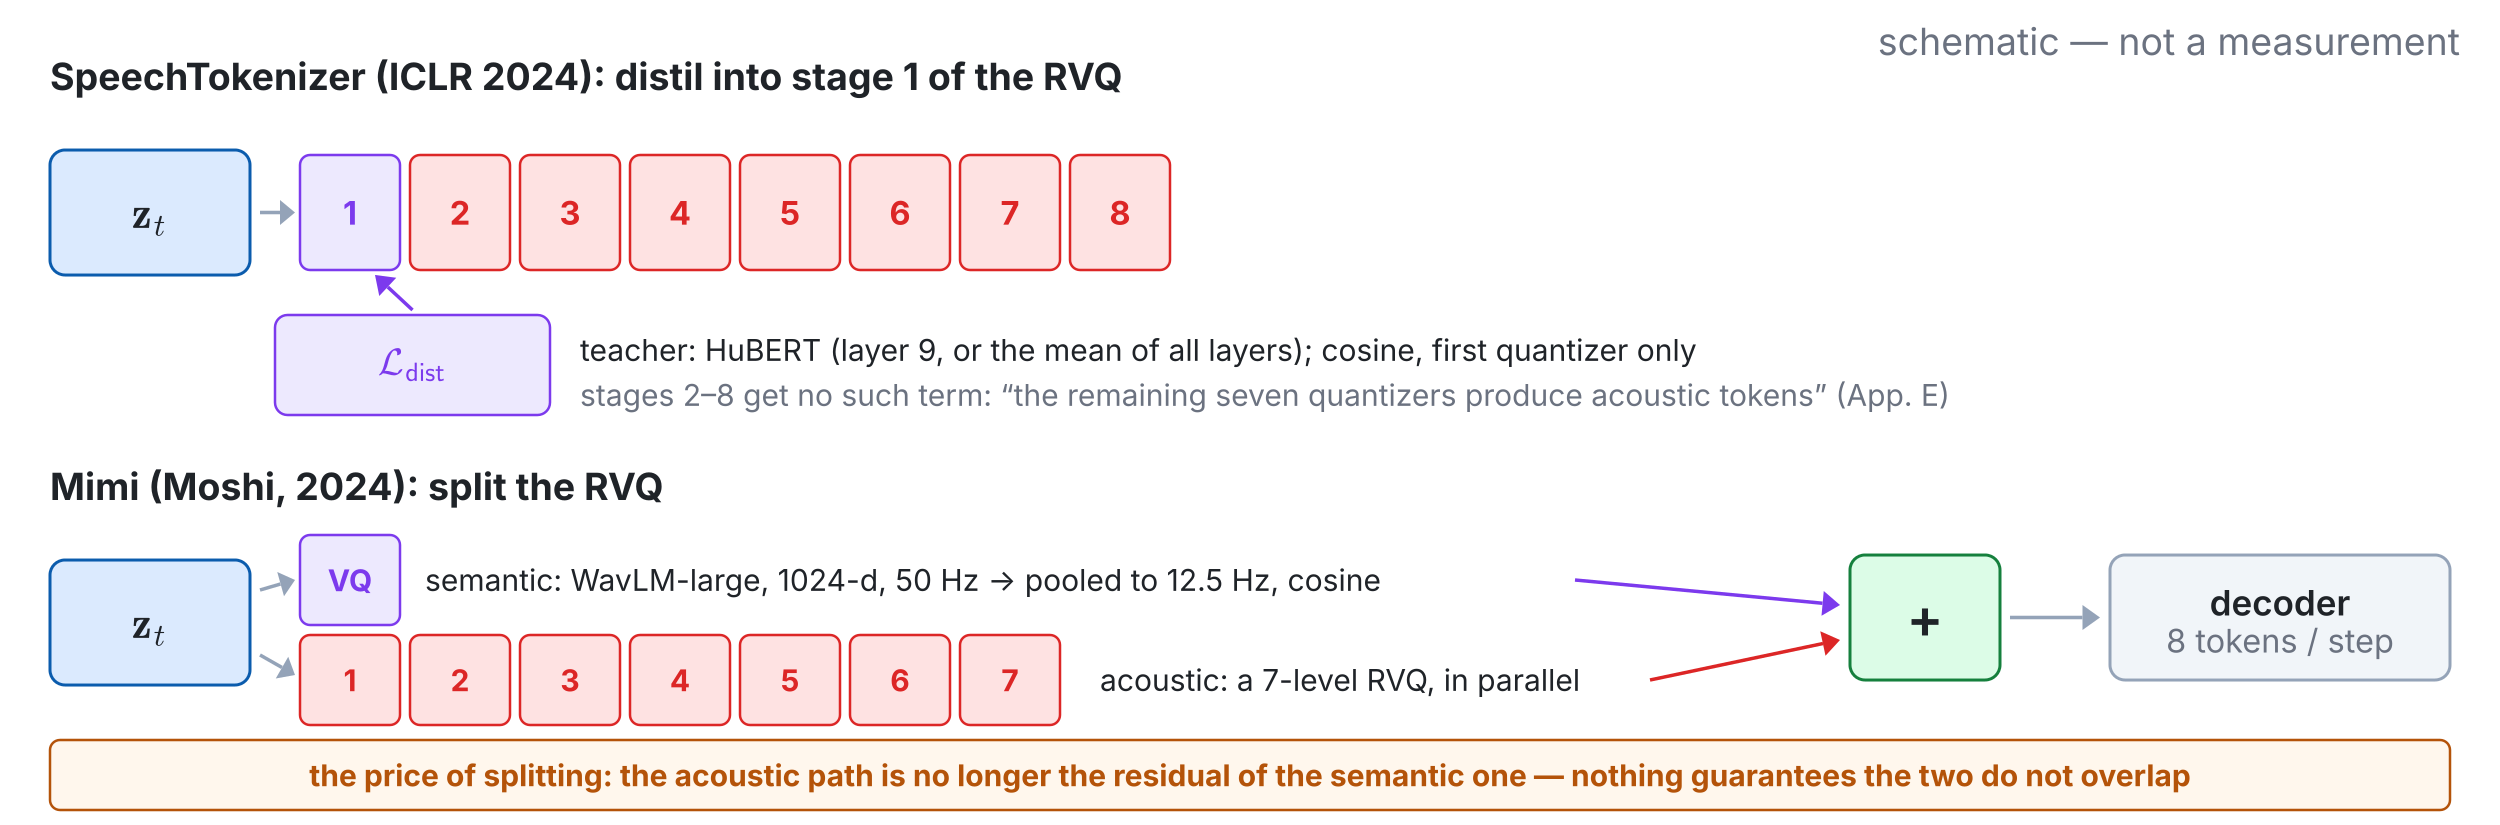
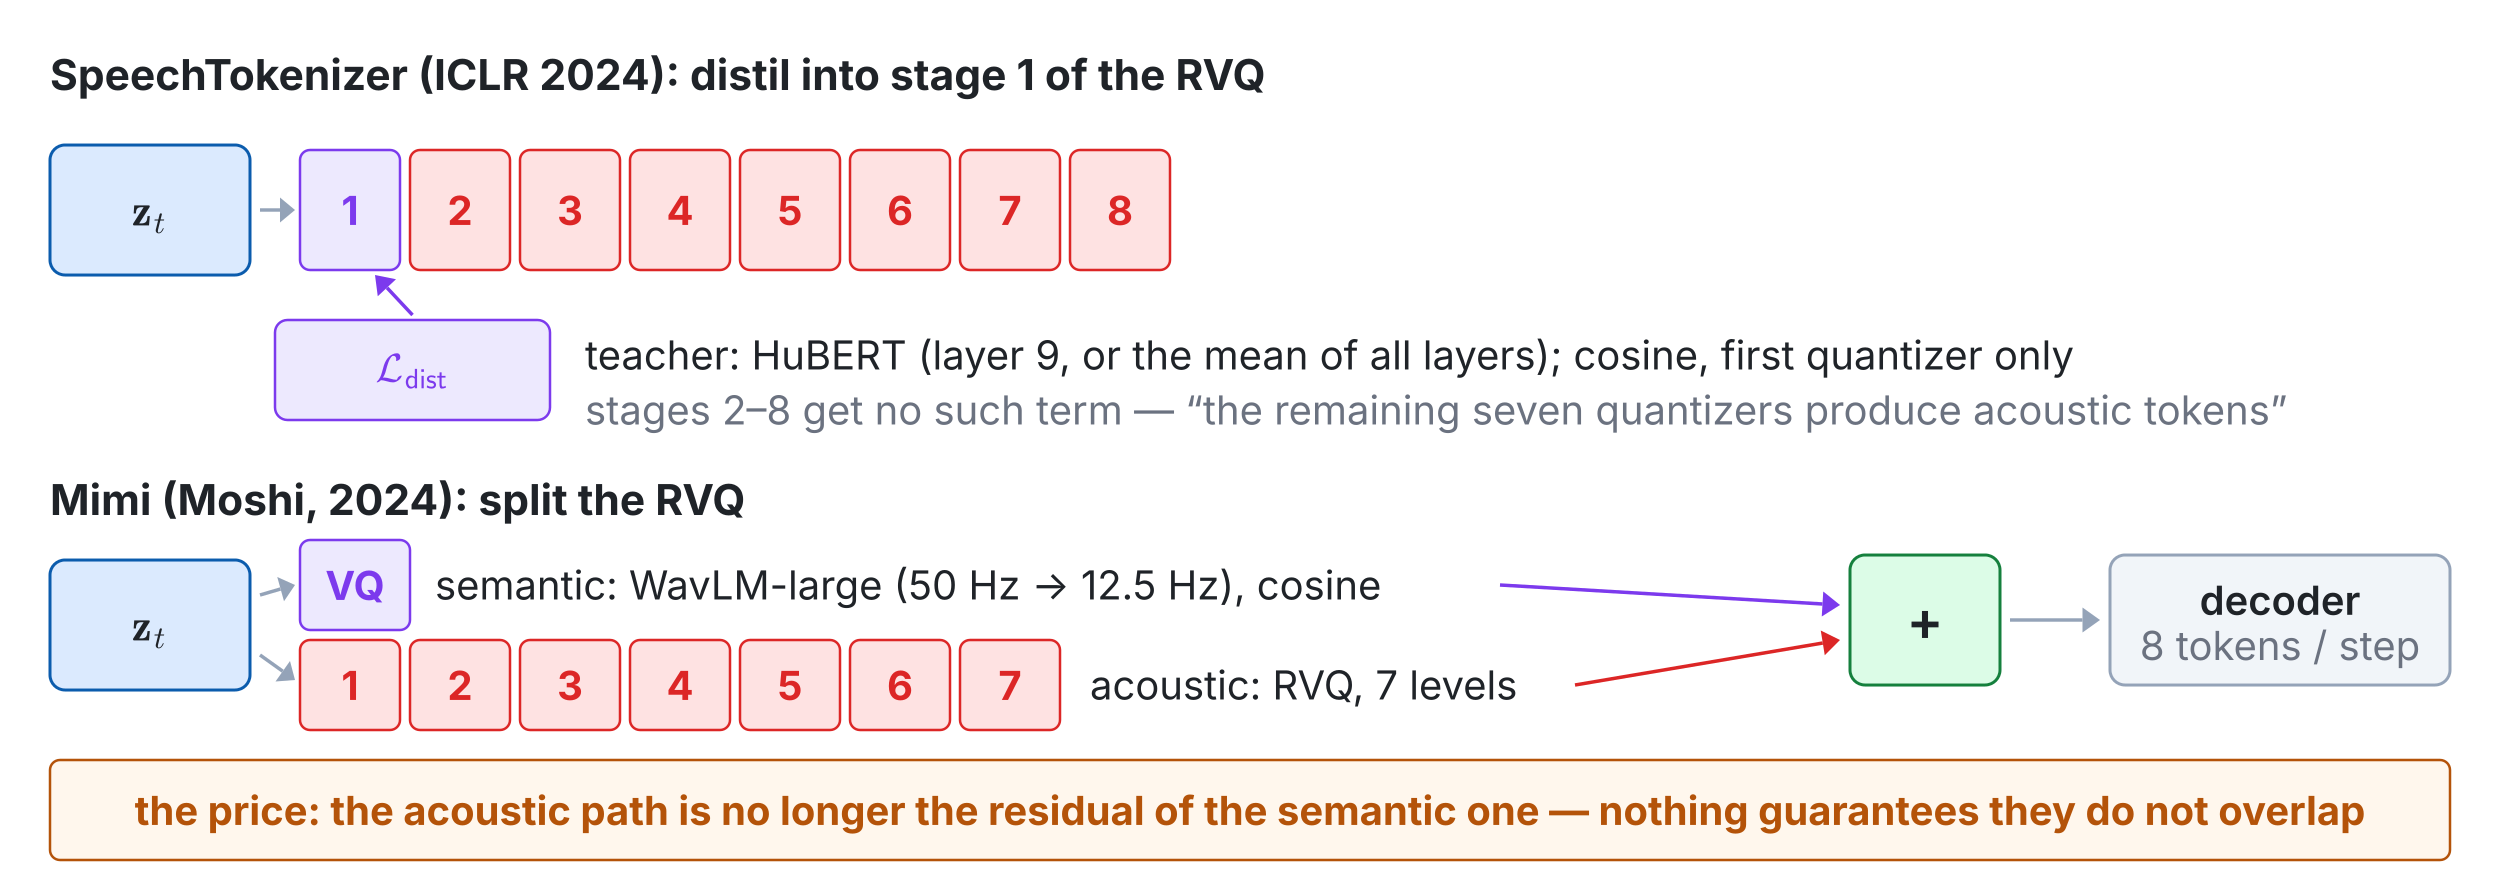
- <svg xmlns="http://www.w3.org/2000/svg" xmlns:xlink="http://www.w3.org/1999/xlink" viewBox="0 0 1000 330" width="100%" role="img" font-family="system-ui,-apple-system,Segoe UI,sans-serif">
-   <text x="984.0" y="22.0" font-size="15" font-weight="400" fill="#6b7280" text-anchor="end" dominant-baseline="auto">schematic — not a measurement</text>
+ <svg xmlns="http://www.w3.org/2000/svg" xmlns:xlink="http://www.w3.org/1999/xlink" viewBox="0 0 1000 352" width="100%" role="img" font-family="system-ui,-apple-system,Segoe UI,sans-serif">
  <g class="fragment" data-fragment-index="0">
-     <text x="20.0" y="36.0" font-size="15" font-weight="700" fill="#1f2328" text-anchor="start" dominant-baseline="auto">SpeechTokenizer (ICLR 2024): distil into stage 1 of the RVQ</text>
-     <rect x="20.0" y="60.0" width="80.0" height="50.0" rx="6" fill="#dbeafe" stroke="#0b5cad" stroke-width="1.2" />
-     <svg x="52.71" y="77.579" width="14.58" height="17.421" viewBox="0 0 14.58 17.421">
+     <text x="20.0" y="36.0" font-size="17" font-weight="700" fill="#1f2328" text-anchor="start" dominant-baseline="auto">SpeechTokenizer (ICLR 2024): distil into stage 1 of the RVQ</text>
+     <rect x="20.0" y="58.0" width="80.0" height="52.0" rx="6" fill="#dbeafe" stroke="#0b5cad" stroke-width="1.2" />
+     <svg x="52.71" y="76.579" width="14.58" height="17.421" viewBox="0 0 14.58 17.421">
      <defs>
        <style type="text/css">*{stroke-linejoin: round; stroke-linecap: butt}</style>
      </defs>
      <g id="w6t57-figure_1">
        <g id="w6t57-patch_1">
          <path d="M 0 17.421  L 14.58 17.421  L 14.58 0  L 0 0  L 0 17.421  z " style="fill: none" />
        </g>
        <g id="w6t57-text_1">
          <g style="fill: #1f2328" transform="translate(0 13.67719) scale(0.18 -0.18)">
            <defs>
              <path id="w6t57-Cmb10-7a" d="M 294 0  Q 247 0 212 31  Q 178 63 178 116  L 178 184  Q 178 222 197 250  L 1684 2584  L 1409 2584  Q 947 2584 770 2376  Q 594 2169 594 1697  L 269 1697  L 347 2841  L 2438 2841  Q 2491 2841 2522 2809  Q 2553 2778 2553 2725  L 2553 2669  Q 2553 2634 2534 2606  L 1056 281  L 1363 281  Q 1806 281 2009 488  Q 2122 603 2169 814  Q 2216 1025 2241 1319  L 2566 1319  L 2450 0  L 294 0  z " transform="scale(0.015625)" />
              <path id="w6t57-Cmmi10-74" d="M 397 519  Q 397 613 416 697  L 878 2534  L 206 2534  Q 141 2534 141 2619  Q 166 2759 225 2759  L 934 2759  L 1191 3803  Q 1216 3888 1291 3947  Q 1366 4006 1459 4006  Q 1541 4006 1595 3957  Q 1650 3909 1650 3828  Q 1650 3809 1648 3798  Q 1647 3788 1644 3775  L 1388 2759  L 2047 2759  Q 2113 2759 2113 2675  Q 2109 2659 2100 2621  Q 2091 2584 2075 2559  Q 2059 2534 2028 2534  L 1331 2534  L 872 684  Q 825 503 825 372  Q 825 97 1013 97  Q 1294 97 1511 361  Q 1728 625 1844 941  Q 1869 978 1894 978  L 1972 978  Q 1997 978 2012 961  Q 2028 944 2028 922  Q 2028 909 2022 903  Q 1881 516 1612 222  Q 1344 -72 997 -72  Q 744 -72 570 93  Q 397 259 397 519  z " transform="scale(0.015625)" />
            </defs>
            <use xlink:href="#w6t57-Cmb10-7a" transform="translate(0 0.609375)" />
            <use xlink:href="#w6t57-Cmmi10-74" transform="translate(48.84891 -16.39688) scale(0.7)" />
          </g>
        </g>
      </g>
    </svg>
-     <rect x="120.0" y="62.0" width="40.0" height="46.0" rx="4" fill="#ede9fe" stroke="#7c3aed" stroke-width="1.0" />
-     <text x="140.0" y="85.0" font-size="13" font-weight="700" fill="#7c3aed" text-anchor="middle" dominant-baseline="middle">1</text>
-     <rect x="164.0" y="62.0" width="40.0" height="46.0" rx="4" fill="#fee2e2" stroke="#dc2626" stroke-width="1.0" />
-     <text x="184.0" y="85.0" font-size="13" font-weight="700" fill="#dc2626" text-anchor="middle" dominant-baseline="middle">2</text>
-     <rect x="208.0" y="62.0" width="40.0" height="46.0" rx="4" fill="#fee2e2" stroke="#dc2626" stroke-width="1.0" />
-     <text x="228.0" y="85.0" font-size="13" font-weight="700" fill="#dc2626" text-anchor="middle" dominant-baseline="middle">3</text>
-     <rect x="252.0" y="62.0" width="40.0" height="46.0" rx="4" fill="#fee2e2" stroke="#dc2626" stroke-width="1.0" />
-     <text x="272.0" y="85.0" font-size="13" font-weight="700" fill="#dc2626" text-anchor="middle" dominant-baseline="middle">4</text>
-     <rect x="296.0" y="62.0" width="40.0" height="46.0" rx="4" fill="#fee2e2" stroke="#dc2626" stroke-width="1.0" />
-     <text x="316.0" y="85.0" font-size="13" font-weight="700" fill="#dc2626" text-anchor="middle" dominant-baseline="middle">5</text>
-     <rect x="340.0" y="62.0" width="40.0" height="46.0" rx="4" fill="#fee2e2" stroke="#dc2626" stroke-width="1.0" />
-     <text x="360.0" y="85.0" font-size="13" font-weight="700" fill="#dc2626" text-anchor="middle" dominant-baseline="middle">6</text>
-     <rect x="384.0" y="62.0" width="40.0" height="46.0" rx="4" fill="#fee2e2" stroke="#dc2626" stroke-width="1.0" />
-     <text x="404.0" y="85.0" font-size="13" font-weight="700" fill="#dc2626" text-anchor="middle" dominant-baseline="middle">7</text>
-     <rect x="428.0" y="62.0" width="40.0" height="46.0" rx="4" fill="#fee2e2" stroke="#dc2626" stroke-width="1.0" />
-     <text x="448.0" y="85.0" font-size="13" font-weight="700" fill="#dc2626" text-anchor="middle" dominant-baseline="middle">8</text>
-     <line x1="104.0" y1="85.0" x2="112.0" y2="85.0" stroke="#94a3b8" stroke-width="1.4" />
-     <polygon points="118.0,85.0 112.0,90.0 112.0,80.0" fill="#94a3b8" />
-     <rect x="110.0" y="126.0" width="110.0" height="40.0" rx="5" fill="#ede9fe" stroke="#7c3aed" stroke-width="1.0" />
-     <svg x="151.125" y="138.483" width="27.75" height="14.517" viewBox="0 0 27.75 14.517">
+     <rect x="120.0" y="60.0" width="40.0" height="48.0" rx="4" fill="#ede9fe" stroke="#7c3aed" stroke-width="1.0" />
+     <text x="140.0" y="84.0" font-size="16" font-weight="700" fill="#7c3aed" text-anchor="middle" dominant-baseline="middle">1</text>
+     <rect x="164.0" y="60.0" width="40.0" height="48.0" rx="4" fill="#fee2e2" stroke="#dc2626" stroke-width="1.0" />
+     <text x="184.0" y="84.0" font-size="16" font-weight="700" fill="#dc2626" text-anchor="middle" dominant-baseline="middle">2</text>
+     <rect x="208.0" y="60.0" width="40.0" height="48.0" rx="4" fill="#fee2e2" stroke="#dc2626" stroke-width="1.0" />
+     <text x="228.0" y="84.0" font-size="16" font-weight="700" fill="#dc2626" text-anchor="middle" dominant-baseline="middle">3</text>
+     <rect x="252.0" y="60.0" width="40.0" height="48.0" rx="4" fill="#fee2e2" stroke="#dc2626" stroke-width="1.0" />
+     <text x="272.0" y="84.0" font-size="16" font-weight="700" fill="#dc2626" text-anchor="middle" dominant-baseline="middle">4</text>
+     <rect x="296.0" y="60.0" width="40.0" height="48.0" rx="4" fill="#fee2e2" stroke="#dc2626" stroke-width="1.0" />
+     <text x="316.0" y="84.0" font-size="16" font-weight="700" fill="#dc2626" text-anchor="middle" dominant-baseline="middle">5</text>
+     <rect x="340.0" y="60.0" width="40.0" height="48.0" rx="4" fill="#fee2e2" stroke="#dc2626" stroke-width="1.0" />
+     <text x="360.0" y="84.0" font-size="16" font-weight="700" fill="#dc2626" text-anchor="middle" dominant-baseline="middle">6</text>
+     <rect x="384.0" y="60.0" width="40.0" height="48.0" rx="4" fill="#fee2e2" stroke="#dc2626" stroke-width="1.0" />
+     <text x="404.0" y="84.0" font-size="16" font-weight="700" fill="#dc2626" text-anchor="middle" dominant-baseline="middle">7</text>
+     <rect x="428.0" y="60.0" width="40.0" height="48.0" rx="4" fill="#fee2e2" stroke="#dc2626" stroke-width="1.0" />
+     <text x="448.0" y="84.0" font-size="16" font-weight="700" fill="#dc2626" text-anchor="middle" dominant-baseline="middle">8</text>
+     <line x1="104.0" y1="84.0" x2="112.0" y2="84.0" stroke="#94a3b8" stroke-width="1.4" />
+     <polygon points="118.0,84.0 112.0,89.0 112.0,79.0" fill="#94a3b8" />
+     <rect x="110.0" y="128.0" width="110.0" height="40.0" rx="5" fill="#ede9fe" stroke="#7c3aed" stroke-width="1.0" />
+     <svg x="150.2" y="140.515" width="29.6" height="15.485" viewBox="0 0 29.6 15.485">
      <defs>
        <style type="text/css">*{stroke-linejoin: round; stroke-linecap: butt}</style>
      </defs>
      <g id="w6t58-figure_1">
        <g id="w6t58-patch_1">
-           <path d="M 0 14.517  L 27.75 14.517  L 27.75 -0  L 0 -0  L 0 14.517  z " style="fill: none" />
+           <path d="M 0 15.485  L 29.6 15.485  L 29.6 0  L 0 0  L 0 15.485  z " style="fill: none" />
        </g>
        <g id="w6t58-text_1">
-           <g style="fill: #7c3aed" transform="translate(0 11.39766) scale(0.15 -0.15)">
+           <g style="fill: #7c3aed" transform="translate(0 12.1575) scale(0.16 -0.16)">
            <defs>
              <path id="w6t58-Cmsy10-4c" d="M 238 -141  Q 197 -141 197 -97  Q 197 -72 219 -38  Q 266 38 359 130  Q 453 222 494 275  Q 656 509 750 691  Q 913 1028 1031 1466  Q 1206 2163 1348 2597  Q 1491 3031 1722 3419  Q 1903 3719 2168 3967  Q 2434 4216 2757 4364  Q 3081 4513 3419 4513  L 3456 4513  Q 3622 4513 3734 4430  Q 3847 4347 3905 4208  Q 3963 4069 3963 3909  Q 3963 3666 3884 3572  Q 3663 3331 3359 3291  L 3322 3291  Q 3284 3291 3284 3334  Q 3284 3341 3300 3431  Q 3316 3522 3316 3584  Q 3316 3791 3212 3944  Q 3109 4097 2906 4097  Q 2669 4097 2669 4056  Q 2494 3934 2333 3651  Q 2172 3369 2051 3039  Q 1931 2709 1837 2376  Q 1744 2044 1672 1753  Q 1594 1438 1470 1148  Q 1347 859 1178 603  Q 1253 628 1363 628  L 1403 628  Q 1625 628 1847 583  Q 2069 538 2378 450  Q 2688 363 2894 320  Q 3100 278 3328 275  Q 3397 275 3440 337  Q 3484 400 3526 511  Q 3569 622 3597 659  Q 3694 766 3834 844  Q 3975 922 4116 941  L 4153 941  Q 4172 941 4184 928  Q 4197 916 4197 897  Q 4197 897 4191 878  Q 4128 628 3897 386  Q 3666 144 3370 1  Q 3075 -141 2828 -141  L 2791 -141  Q 2569 -141 2356 -100  Q 2144 -59 1834 28  Q 1525 116 1304 162  Q 1084 209 863 213  Q 578 -100 275 -141  L 238 -141  z " transform="scale(0.015625)" />
              <path id="w6t58-Cmss10-64" d="M 1300 -72  Q 959 -72 712 161  Q 466 394 342 741  Q 219 1088 219 1422  Q 219 1675 291 1933  Q 363 2191 500 2414  Q 638 2638 847 2775  Q 1056 2913 1319 2913  Q 1591 2913 1842 2822  Q 2094 2731 2284 2572  L 2284 4441  L 2791 4441  L 2791 0  L 2266 0  L 2266 319  Q 2059 128 1818 28  Q 1578 -72 1300 -72  z M 1594 347  Q 1806 347 1984 465  Q 2163 584 2266 781  L 2266 2163  Q 2166 2316 2006 2406  Q 1847 2497 1672 2497  Q 1372 2497 1161 2350  Q 950 2203 847 1958  Q 744 1713 744 1422  Q 744 981 959 664  Q 1175 347 1594 347  z " transform="scale(0.015625)" />
              <path id="w6t58-Cmss10-69" d="M 506 0  L 506 2841  L 1013 2841  L 1013 0  L 506 0  z M 459 3756  L 459 4353  L 1056 4353  L 1056 3756  L 459 3756  z " transform="scale(0.015625)" />
              <path id="w6t58-Cmss10-73" d="M 178 213  L 263 672  Q 716 359 1259 359  Q 1494 359 1659 461  Q 1825 563 1825 781  Q 1825 947 1698 1053  Q 1572 1159 1403 1191  L 1013 1269  Q 688 1334 450 1559  Q 213 1784 213 2100  Q 213 2391 353 2583  Q 494 2775 731 2862  Q 969 2950 1259 2950  Q 1538 2950 1745 2904  Q 1953 2859 2194 2747  L 2119 2297  Q 1888 2434 1673 2490  Q 1459 2547 1191 2547  Q 981 2547 836 2455  Q 691 2363 691 2163  Q 691 2025 800 1926  Q 909 1828 1063 1791  L 1491 1709  Q 1709 1659 1895 1537  Q 2081 1416 2192 1233  Q 2303 1050 2303 831  Q 2303 525 2167 323  Q 2031 122 1798 25  Q 1566 -72 1259 -72  Q 684 -72 178 213  z " transform="scale(0.015625)" />
              <path id="w6t58-Cmss10-74" d="M 1141 -72  Q 859 -72 753 211  Q 647 494 647 831  L 647 2444  L 122 2444  L 122 2841  L 666 2841  L 666 3653  L 1131 3653  L 1131 2841  L 2022 2841  L 2022 2444  L 1131 2444  L 1131 916  Q 1131 366 1428 366  Q 1756 366 2016 569  L 2125 166  Q 1884 47 1646 -12  Q 1409 -72 1141 -72  z " transform="scale(0.015625)" />
            </defs>
            <use xlink:href="#w6t58-Cmsy10-4c" transform="translate(0 0.484375)" />
            <use xlink:href="#w6t58-Cmss10-64" transform="translate(73.36062 -16.52188) scale(0.7)" />
            <use xlink:href="#w6t58-Cmss10-69" transform="translate(109.4886 -16.52188) scale(0.7)" />
            <use xlink:href="#w6t58-Cmss10-73" transform="translate(126.1341 -16.52188) scale(0.7)" />
            <use xlink:href="#w6t58-Cmss10-74" transform="translate(152.9309 -16.52188) scale(0.7)" />
          </g>
        </g>
      </g>
    </svg>
-     <line x1="165.0" y1="124.0" x2="155.1" y2="114.8" stroke="#7c3aed" stroke-width="1.4" />
-     <polygon points="150.0,110.0 158.5,111.1 151.7,118.4" fill="#7c3aed" />
-     <text x="232.0" y="140.0" font-size="12" font-weight="400" fill="#1f2328" text-anchor="start" dominant-baseline="middle">teacher: HuBERT (layer 9, or the mean of all layers); cosine, first quantizer only</text>
-     <text x="232.0" y="158.0" font-size="12" font-weight="400" fill="#6b7280" text-anchor="start" dominant-baseline="middle">stages 2–8 get no such term: “the remaining seven quantizers produce acoustic tokens” (App. E)</text>
+     <line x1="165.0" y1="126.0" x2="154.8" y2="115.1" stroke="#7c3aed" stroke-width="1.4" />
+     <polygon points="150.0,110.0 158.4,111.7 151.1,118.5" fill="#7c3aed" />
+     <text x="234.0" y="142.0" font-size="16" font-weight="400" fill="#1f2328" text-anchor="start" dominant-baseline="middle">teacher: HuBERT (layer 9, or the mean of all layers); cosine, first quantizer only</text>
+     <text x="234.0" y="164.0" font-size="16" font-weight="400" fill="#6b7280" text-anchor="start" dominant-baseline="middle">stages 2–8 get no such term — “the remaining seven quantizers produce acoustic tokens”</text>
  </g>
  <g class="fragment" data-fragment-index="1">
-     <text x="20.0" y="200.0" font-size="15" font-weight="700" fill="#1f2328" text-anchor="start" dominant-baseline="auto">Mimi (Moshi, 2024): split the RVQ</text>
-     <rect x="20.0" y="224.0" width="80.0" height="50.0" rx="6" fill="#dbeafe" stroke="#0b5cad" stroke-width="1.2" />
-     <svg x="52.71" y="241.579" width="14.58" height="17.421" viewBox="0 0 14.58 17.421">
+     <text x="20.0" y="206.0" font-size="17" font-weight="700" fill="#1f2328" text-anchor="start" dominant-baseline="auto">Mimi (Moshi, 2024): split the RVQ</text>
+     <rect x="20.0" y="224.0" width="80.0" height="52.0" rx="6" fill="#dbeafe" stroke="#0b5cad" stroke-width="1.2" />
+     <svg x="52.71" y="242.579" width="14.58" height="17.421" viewBox="0 0 14.58 17.421">
      <defs>
        <style type="text/css">*{stroke-linejoin: round; stroke-linecap: butt}</style>
      </defs>
      <g id="w6t59-figure_1">
        <g id="w6t59-patch_1">
          <path d="M 0 17.421  L 14.58 17.421  L 14.58 0  L 0 0  L 0 17.421  z " style="fill: none" />
        </g>
        <g id="w6t59-text_1">
          <g style="fill: #1f2328" transform="translate(0 13.67719) scale(0.18 -0.18)">
            <defs>
              <path id="w6t59-Cmb10-7a" d="M 294 0  Q 247 0 212 31  Q 178 63 178 116  L 178 184  Q 178 222 197 250  L 1684 2584  L 1409 2584  Q 947 2584 770 2376  Q 594 2169 594 1697  L 269 1697  L 347 2841  L 2438 2841  Q 2491 2841 2522 2809  Q 2553 2778 2553 2725  L 2553 2669  Q 2553 2634 2534 2606  L 1056 281  L 1363 281  Q 1806 281 2009 488  Q 2122 603 2169 814  Q 2216 1025 2241 1319  L 2566 1319  L 2450 0  L 294 0  z " transform="scale(0.015625)" />
              <path id="w6t59-Cmmi10-74" d="M 397 519  Q 397 613 416 697  L 878 2534  L 206 2534  Q 141 2534 141 2619  Q 166 2759 225 2759  L 934 2759  L 1191 3803  Q 1216 3888 1291 3947  Q 1366 4006 1459 4006  Q 1541 4006 1595 3957  Q 1650 3909 1650 3828  Q 1650 3809 1648 3798  Q 1647 3788 1644 3775  L 1388 2759  L 2047 2759  Q 2113 2759 2113 2675  Q 2109 2659 2100 2621  Q 2091 2584 2075 2559  Q 2059 2534 2028 2534  L 1331 2534  L 872 684  Q 825 503 825 372  Q 825 97 1013 97  Q 1294 97 1511 361  Q 1728 625 1844 941  Q 1869 978 1894 978  L 1972 978  Q 1997 978 2012 961  Q 2028 944 2028 922  Q 2028 909 2022 903  Q 1881 516 1612 222  Q 1344 -72 997 -72  Q 744 -72 570 93  Q 397 259 397 519  z " transform="scale(0.015625)" />
            </defs>
            <use xlink:href="#w6t59-Cmb10-7a" transform="translate(0 0.609375)" />
            <use xlink:href="#w6t59-Cmmi10-74" transform="translate(48.84891 -16.39688) scale(0.7)" />
          </g>
        </g>
      </g>
    </svg>
-     <line x1="104.0" y1="236.0" x2="112.2" y2="233.6" stroke="#94a3b8" stroke-width="1.4" />
-     <polygon points="118.0,232.0 113.6,238.5 110.9,228.8" fill="#94a3b8" />
-     <line x1="104.0" y1="262.0" x2="112.8" y2="267.0" stroke="#94a3b8" stroke-width="1.4" />
-     <polygon points="118.0,270.0 110.3,271.4 115.3,262.7" fill="#94a3b8" />
-     <rect x="120.0" y="214.0" width="40.0" height="36.0" rx="4" fill="#ede9fe" stroke="#7c3aed" stroke-width="1.0" />
-     <text x="140.0" y="232.0" font-size="12" font-weight="700" fill="#7c3aed" text-anchor="middle" dominant-baseline="middle">VQ</text>
-     <text x="170.0" y="232.0" font-size="12" font-weight="400" fill="#1f2328" text-anchor="start" dominant-baseline="middle">semantic: WavLM-large, 1024-d, 50 Hz → pooled to 12.5 Hz, cosine</text>
-     <rect x="120.0" y="254.0" width="40.0" height="36.0" rx="4" fill="#fee2e2" stroke="#dc2626" stroke-width="1.0" />
-     <text x="140.0" y="272.0" font-size="12" font-weight="700" fill="#dc2626" text-anchor="middle" dominant-baseline="middle">1</text>
-     <rect x="164.0" y="254.0" width="40.0" height="36.0" rx="4" fill="#fee2e2" stroke="#dc2626" stroke-width="1.0" />
-     <text x="184.0" y="272.0" font-size="12" font-weight="700" fill="#dc2626" text-anchor="middle" dominant-baseline="middle">2</text>
-     <rect x="208.0" y="254.0" width="40.0" height="36.0" rx="4" fill="#fee2e2" stroke="#dc2626" stroke-width="1.0" />
-     <text x="228.0" y="272.0" font-size="12" font-weight="700" fill="#dc2626" text-anchor="middle" dominant-baseline="middle">3</text>
-     <rect x="252.0" y="254.0" width="40.0" height="36.0" rx="4" fill="#fee2e2" stroke="#dc2626" stroke-width="1.0" />
-     <text x="272.0" y="272.0" font-size="12" font-weight="700" fill="#dc2626" text-anchor="middle" dominant-baseline="middle">4</text>
-     <rect x="296.0" y="254.0" width="40.0" height="36.0" rx="4" fill="#fee2e2" stroke="#dc2626" stroke-width="1.0" />
-     <text x="316.0" y="272.0" font-size="12" font-weight="700" fill="#dc2626" text-anchor="middle" dominant-baseline="middle">5</text>
-     <rect x="340.0" y="254.0" width="40.0" height="36.0" rx="4" fill="#fee2e2" stroke="#dc2626" stroke-width="1.0" />
-     <text x="360.0" y="272.0" font-size="12" font-weight="700" fill="#dc2626" text-anchor="middle" dominant-baseline="middle">6</text>
-     <rect x="384.0" y="254.0" width="40.0" height="36.0" rx="4" fill="#fee2e2" stroke="#dc2626" stroke-width="1.0" />
-     <text x="404.0" y="272.0" font-size="12" font-weight="700" fill="#dc2626" text-anchor="middle" dominant-baseline="middle">7</text>
-     <text x="440.0" y="272.0" font-size="12" font-weight="400" fill="#1f2328" text-anchor="start" dominant-baseline="middle">acoustic: a 7-level RVQ, in parallel</text>
-     <rect x="740.0" y="222.0" width="60.0" height="50.0" rx="6" fill="#dcfce7" stroke="#15803d" stroke-width="1.2" />
-     <text x="770.0" y="247.0" font-size="22" font-weight="600" fill="#1f2328" text-anchor="middle" dominant-baseline="middle">+</text>
-     <line x1="630.0" y1="232.0" x2="729.0" y2="241.3" stroke="#7c3aed" stroke-width="1.4" />
-     <polygon points="736.0,242.0 728.6,246.3 729.5,236.4" fill="#7c3aed" />
-     <line x1="660.0" y1="272.0" x2="729.2" y2="257.4" stroke="#dc2626" stroke-width="1.4" />
-     <polygon points="736.0,256.0 730.2,262.3 728.1,252.5" fill="#dc2626" />
-     <line x1="804.0" y1="247.0" x2="833.0" y2="247.0" stroke="#94a3b8" stroke-width="1.4" />
-     <polygon points="840.0,247.0 833.0,252.0 833.0,242.0" fill="#94a3b8" />
-     <rect x="844.0" y="222.0" width="136.0" height="50.0" rx="6" fill="#f1f5f9" stroke="#94a3b8" stroke-width="1.2" />
-     <text x="912.0" y="241.0" font-size="14" font-weight="600" fill="#1f2328" text-anchor="middle" dominant-baseline="middle">decoder</text>
-     <text x="912.0" y="261.0" font-size="13" font-weight="400" fill="#6b7280" text-anchor="middle" dominant-baseline="auto">8 tokens / step</text>
+     <line x1="104.0" y1="238.0" x2="112.2" y2="235.6" stroke="#94a3b8" stroke-width="1.4" />
+     <polygon points="118.0,234.0 113.6,240.5 110.9,230.8" fill="#94a3b8" />
+     <line x1="104.0" y1="262.0" x2="113.1" y2="268.5" stroke="#94a3b8" stroke-width="1.4" />
+     <polygon points="118.0,272.0 110.2,272.6 116.0,264.4" fill="#94a3b8" />
+     <rect x="120.0" y="216.0" width="44.0" height="36.0" rx="4" fill="#ede9fe" stroke="#7c3aed" stroke-width="1.0" />
+     <text x="142.0" y="234.0" font-size="16" font-weight="700" fill="#7c3aed" text-anchor="middle" dominant-baseline="middle">VQ</text>
+     <text x="174.0" y="234.0" font-size="16" font-weight="400" fill="#1f2328" text-anchor="start" dominant-baseline="middle">semantic: WavLM-large (50 Hz → 12.5 Hz), cosine</text>
+     <rect x="120.0" y="256.0" width="40.0" height="36.0" rx="4" fill="#fee2e2" stroke="#dc2626" stroke-width="1.0" />
+     <text x="140.0" y="274.0" font-size="16" font-weight="700" fill="#dc2626" text-anchor="middle" dominant-baseline="middle">1</text>
+     <rect x="164.0" y="256.0" width="40.0" height="36.0" rx="4" fill="#fee2e2" stroke="#dc2626" stroke-width="1.0" />
+     <text x="184.0" y="274.0" font-size="16" font-weight="700" fill="#dc2626" text-anchor="middle" dominant-baseline="middle">2</text>
+     <rect x="208.0" y="256.0" width="40.0" height="36.0" rx="4" fill="#fee2e2" stroke="#dc2626" stroke-width="1.0" />
+     <text x="228.0" y="274.0" font-size="16" font-weight="700" fill="#dc2626" text-anchor="middle" dominant-baseline="middle">3</text>
+     <rect x="252.0" y="256.0" width="40.0" height="36.0" rx="4" fill="#fee2e2" stroke="#dc2626" stroke-width="1.0" />
+     <text x="272.0" y="274.0" font-size="16" font-weight="700" fill="#dc2626" text-anchor="middle" dominant-baseline="middle">4</text>
+     <rect x="296.0" y="256.0" width="40.0" height="36.0" rx="4" fill="#fee2e2" stroke="#dc2626" stroke-width="1.0" />
+     <text x="316.0" y="274.0" font-size="16" font-weight="700" fill="#dc2626" text-anchor="middle" dominant-baseline="middle">5</text>
+     <rect x="340.0" y="256.0" width="40.0" height="36.0" rx="4" fill="#fee2e2" stroke="#dc2626" stroke-width="1.0" />
+     <text x="360.0" y="274.0" font-size="16" font-weight="700" fill="#dc2626" text-anchor="middle" dominant-baseline="middle">6</text>
+     <rect x="384.0" y="256.0" width="40.0" height="36.0" rx="4" fill="#fee2e2" stroke="#dc2626" stroke-width="1.0" />
+     <text x="404.0" y="274.0" font-size="16" font-weight="700" fill="#dc2626" text-anchor="middle" dominant-baseline="middle">7</text>
+     <text x="436.0" y="274.0" font-size="16" font-weight="400" fill="#1f2328" text-anchor="start" dominant-baseline="middle">acoustic: RVQ, 7 levels</text>
+     <rect x="740.0" y="222.0" width="60.0" height="52.0" rx="6" fill="#dcfce7" stroke="#15803d" stroke-width="1.2" />
+     <text x="770.0" y="248.0" font-size="22" font-weight="600" fill="#1f2328" text-anchor="middle" dominant-baseline="middle">+</text>
+     <line x1="600.0" y1="234.0" x2="729.0" y2="241.6" stroke="#7c3aed" stroke-width="1.4" />
+     <polygon points="736.0,242.0 728.7,246.6 729.3,236.6" fill="#7c3aed" />
+     <line x1="630.0" y1="274.0" x2="729.1" y2="257.2" stroke="#dc2626" stroke-width="1.4" />
+     <polygon points="736.0,256.0 729.9,262.1 728.3,252.2" fill="#dc2626" />
+     <line x1="804.0" y1="248.0" x2="833.0" y2="248.0" stroke="#94a3b8" stroke-width="1.4" />
+     <polygon points="840.0,248.0 833.0,253.0 833.0,243.0" fill="#94a3b8" />
+     <rect x="844.0" y="222.0" width="136.0" height="52.0" rx="6" fill="#f1f5f9" stroke="#94a3b8" stroke-width="1.2" />
+     <text x="912.0" y="240.0" font-size="16" font-weight="600" fill="#1f2328" text-anchor="middle" dominant-baseline="middle">decoder</text>
+     <text x="912.0" y="264.0" font-size="16" font-weight="400" fill="#6b7280" text-anchor="middle" dominant-baseline="auto">8 tokens / step</text>
  </g>
  <g class="fragment" data-fragment-index="2">
-     <rect x="20.0" y="296.0" width="960.0" height="28.0" rx="4" fill="#fff7ed" stroke="#b45309" stroke-width="1.0" />
-     <text x="500.0" y="310.0" font-size="12" font-weight="700" fill="#b45309" text-anchor="middle" dominant-baseline="middle">the price of splitting: the acoustic path is no longer the residual of the semantic one — nothing guarantees the two do not overlap</text>
+     <rect x="20.0" y="304.0" width="960.0" height="40.0" rx="4" fill="#fff7ed" stroke="#b45309" stroke-width="1.0" />
+     <text x="500.0" y="324.0" font-size="16" font-weight="700" fill="#b45309" text-anchor="middle" dominant-baseline="middle">the price: the acoustic path is no longer the residual of the semantic one — nothing guarantees they do not overlap</text>
  </g>
</svg>
